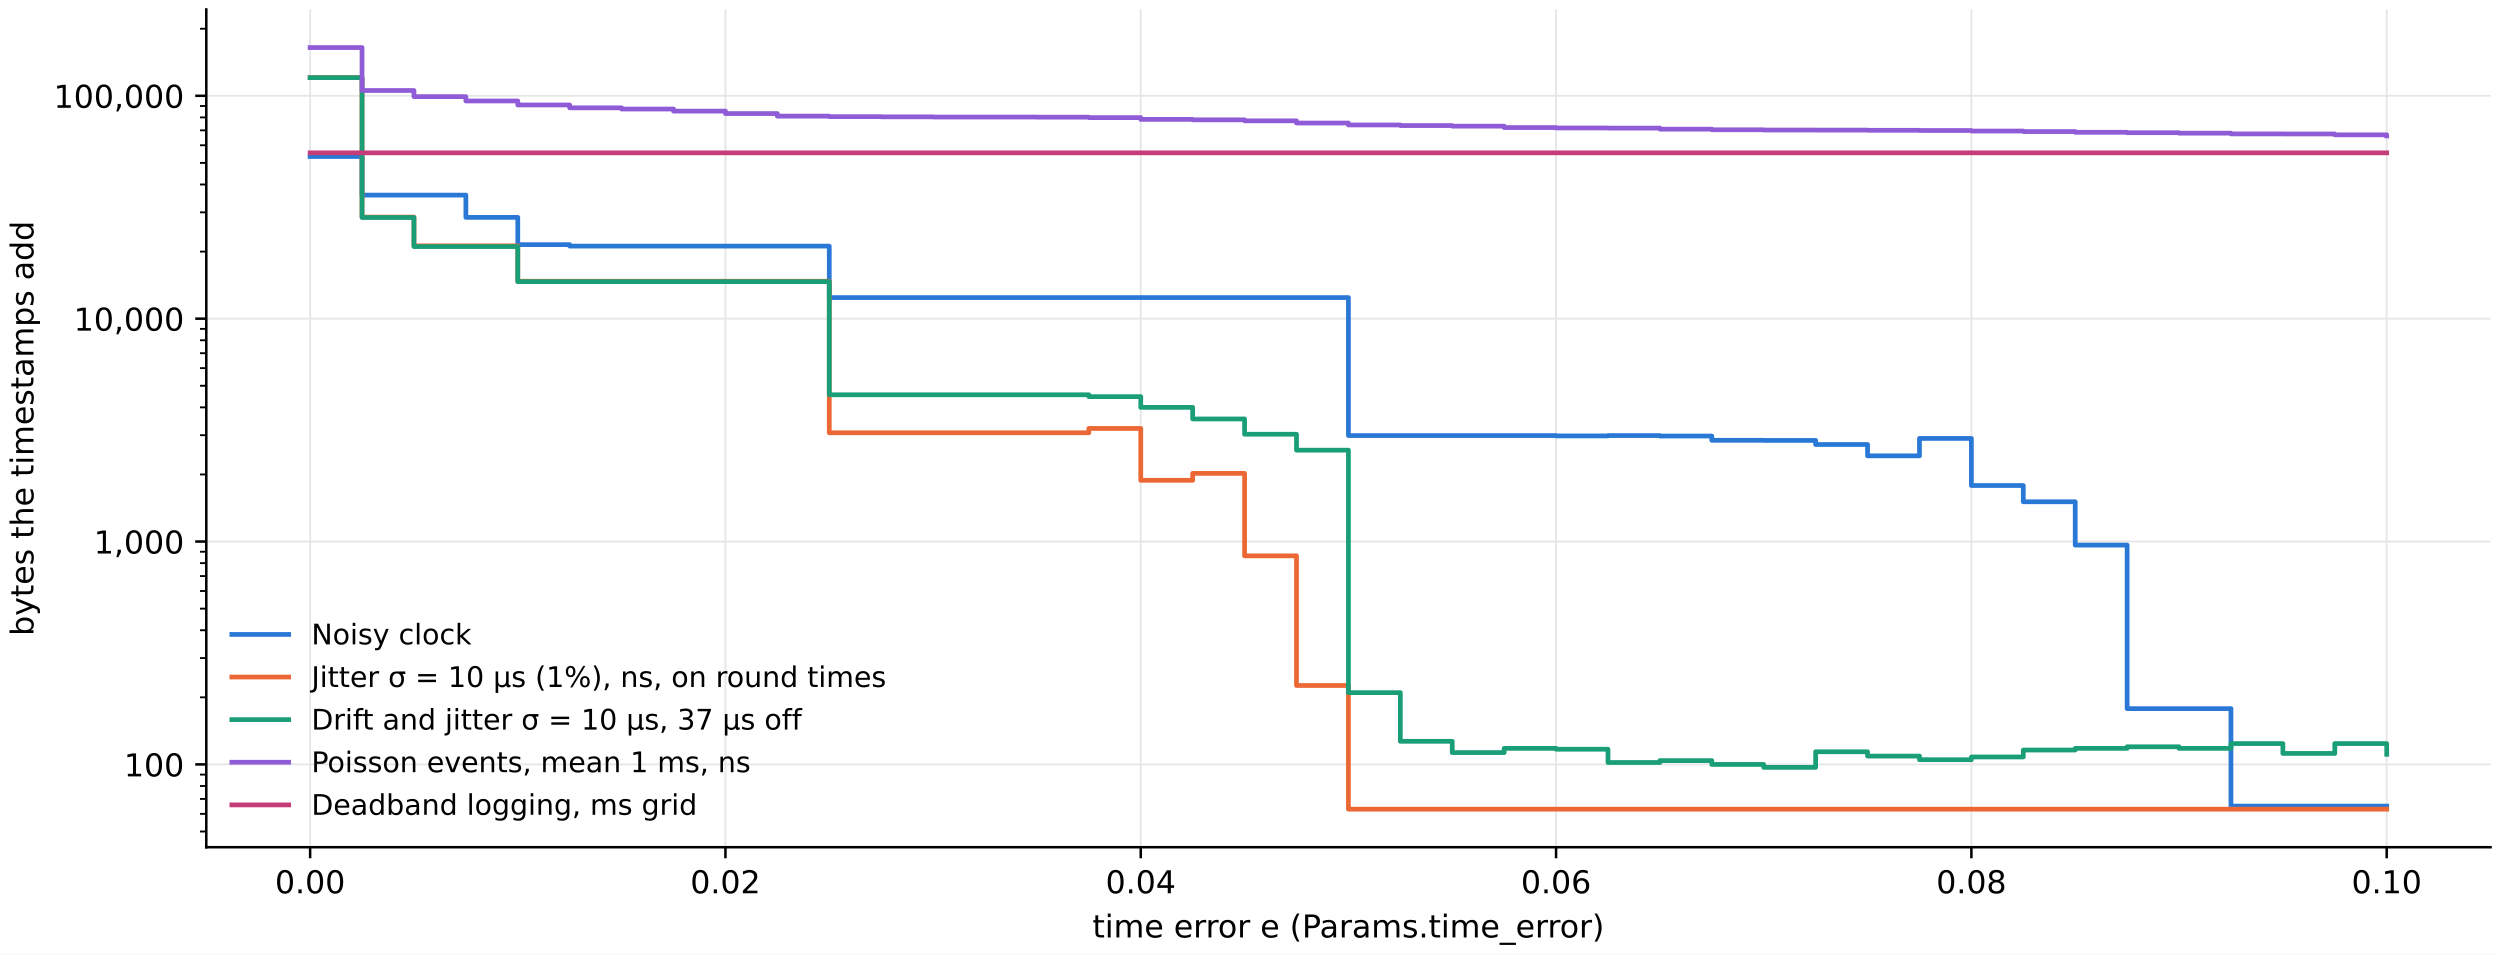
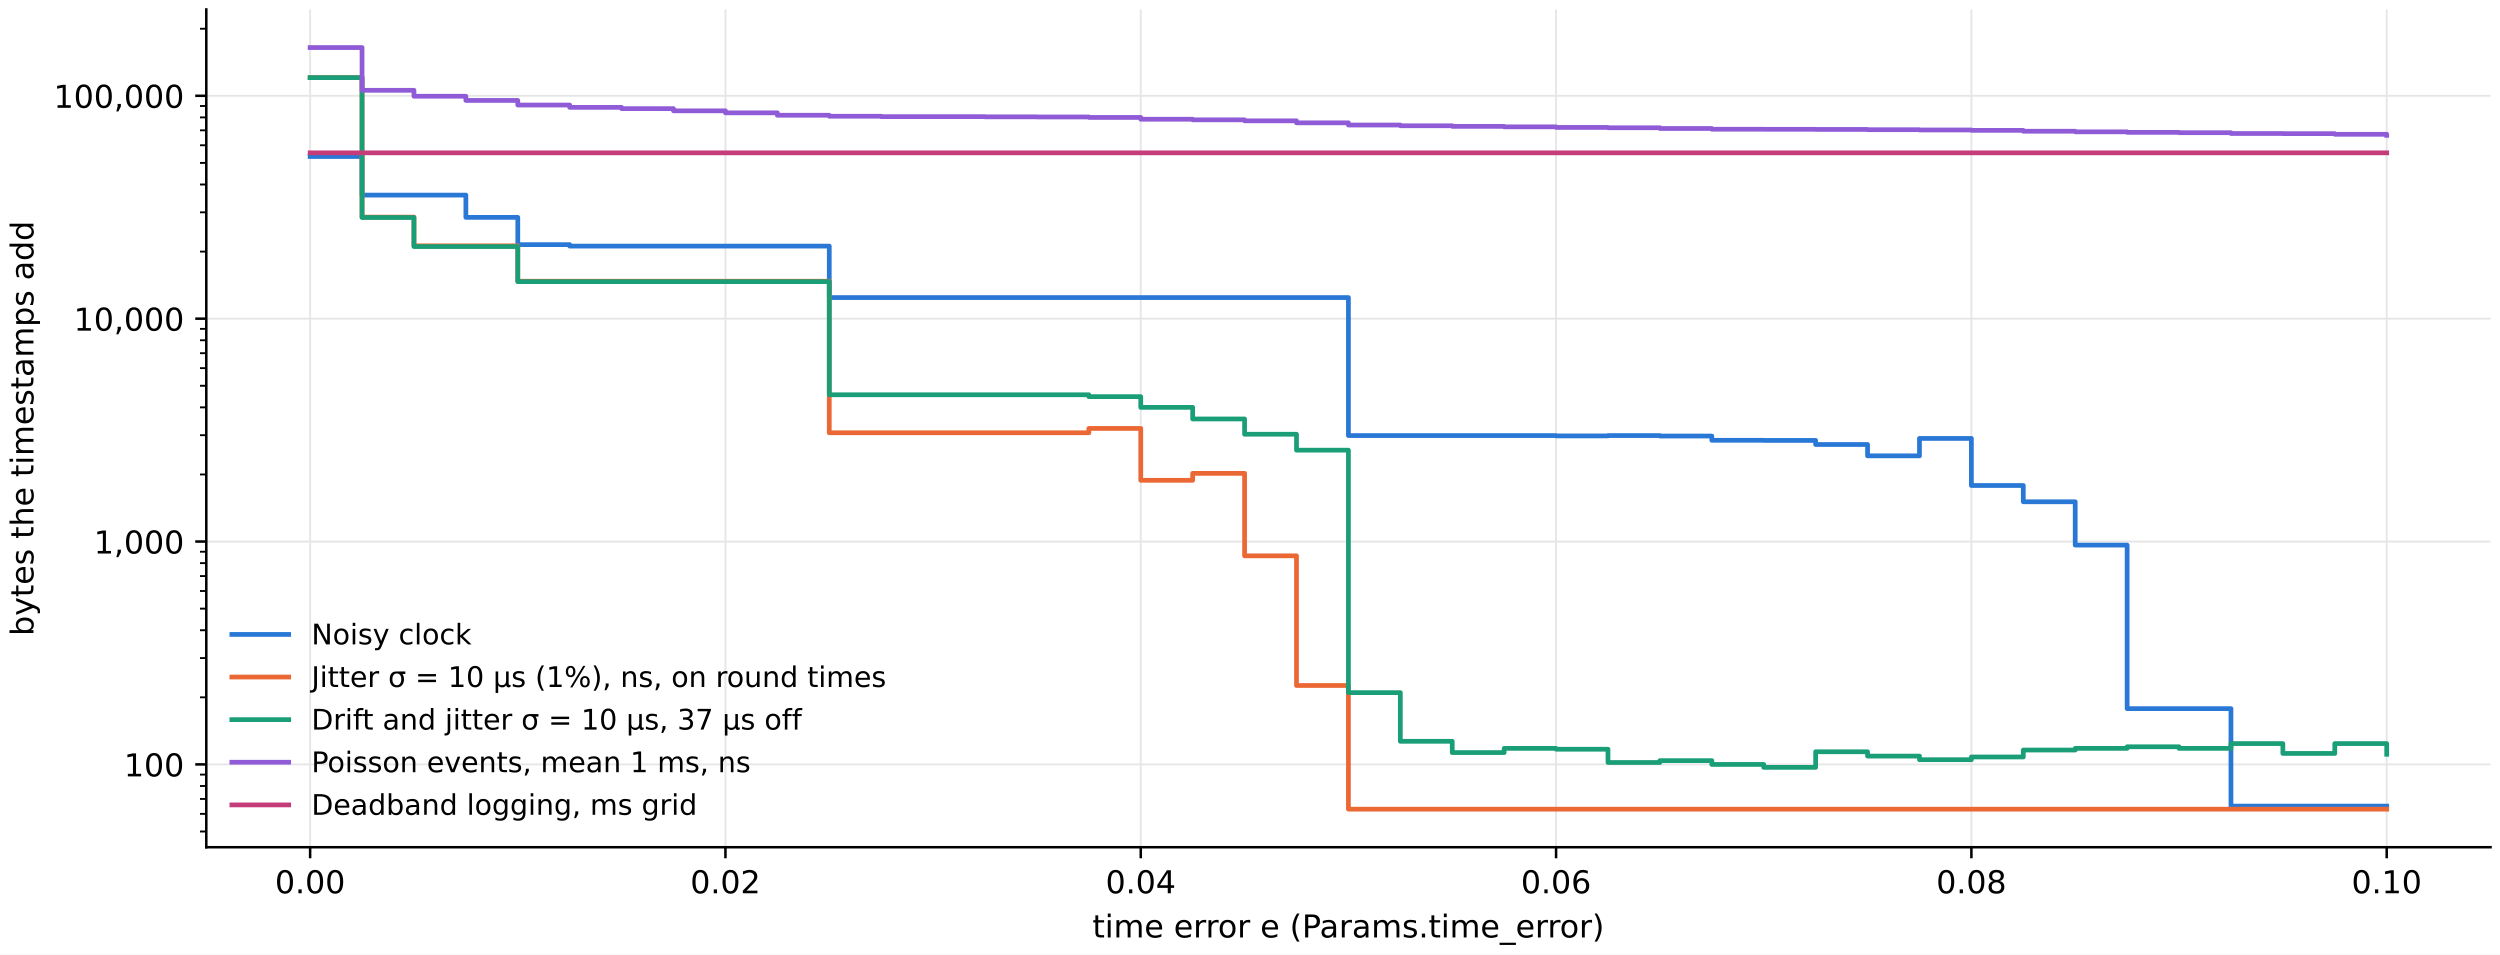
<svg xmlns="http://www.w3.org/2000/svg" xmlns:xlink="http://www.w3.org/1999/xlink" width="792pt" height="302.4pt" viewBox="0 0 792 302.4" version="1.1">
  <defs>
    <style type="text/css">*{stroke-linejoin: round; stroke-linecap: butt}</style>
  </defs>
  <g id="figure_1">
    <g id="patch_1">
      <path d="M 0 302.4  L 792 302.4  L 792 0  L 0 0  z " style="fill: #ffffff" />
    </g>
    <g id="axes_1">
      <g id="patch_2">
        <path d="M 65.354 268.399  L 789 268.399  L 789 3  L 65.354 3  z " style="fill: #ffffff" />
      </g>
      <g id="matplotlib.axis_1">
        <g id="xtick_1">
          <g id="line2d_1">
-             <path d="M 98.247 268.399  L 98.247 3  " clip-path="url(#p1c278c7076)" style="fill: none; stroke: #e6e6e6; stroke-width: 0.6; stroke-linecap: square" />
+             <path d="M 98.247 268.399  L 98.247 3  " clip-path="url(#p116427af44)" style="fill: none; stroke: #e6e6e6; stroke-width: 0.6; stroke-linecap: square" />
          </g>
          <g id="line2d_2">
            <defs>
-               <path id="m217d2f5e71" d="M 0 0  L 0 3.5  " style="stroke: #000000; stroke-width: 0.8" />
+               <path id="m9ea6286d4b" d="M 0 0  L 0 3.5  " style="stroke: #000000; stroke-width: 0.8" />
            </defs>
            <g>
-               <use xlink:href="#m217d2f5e71" x="98.247" y="268.399" style="stroke: #000000; stroke-width: 0.8" />
+               <use xlink:href="#m9ea6286d4b" x="98.247" y="268.399" style="stroke: #000000; stroke-width: 0.8" />
            </g>
          </g>
          <g id="text_1">
            <text style="font-size: 10px; font-family: 'DejaVu Sans', 'Bitstream Vera Sans', 'Computer Modern Sans Serif', 'Lucida Grande', 'Verdana', 'Geneva', 'Lucid', 'Arial', 'Helvetica', 'Avant Garde', sans-serif; text-anchor: middle" x="98.247" y="282.997" transform="rotate(-0 98.24713 282.9966)">0.00</text>
          </g>
        </g>
        <g id="xtick_2">
          <g id="line2d_3">
-             <path d="M 229.819 268.399  L 229.819 3  " clip-path="url(#p1c278c7076)" style="fill: none; stroke: #e6e6e6; stroke-width: 0.6; stroke-linecap: square" />
+             <path d="M 229.819 268.399  L 229.819 3  " clip-path="url(#p116427af44)" style="fill: none; stroke: #e6e6e6; stroke-width: 0.6; stroke-linecap: square" />
          </g>
          <g id="line2d_4">
            <g>
-               <use xlink:href="#m217d2f5e71" x="229.819" y="268.399" style="stroke: #000000; stroke-width: 0.8" />
+               <use xlink:href="#m9ea6286d4b" x="229.819" y="268.399" style="stroke: #000000; stroke-width: 0.8" />
            </g>
          </g>
          <g id="text_2">
            <text style="font-size: 10px; font-family: 'DejaVu Sans', 'Bitstream Vera Sans', 'Computer Modern Sans Serif', 'Lucida Grande', 'Verdana', 'Geneva', 'Lucid', 'Arial', 'Helvetica', 'Avant Garde', sans-serif; text-anchor: middle" x="229.819" y="282.997" transform="rotate(-0 229.8191 282.9966)">0.02</text>
          </g>
        </g>
        <g id="xtick_3">
          <g id="line2d_5">
-             <path d="M 361.391 268.399  L 361.391 3  " clip-path="url(#p1c278c7076)" style="fill: none; stroke: #e6e6e6; stroke-width: 0.6; stroke-linecap: square" />
+             <path d="M 361.391 268.399  L 361.391 3  " clip-path="url(#p116427af44)" style="fill: none; stroke: #e6e6e6; stroke-width: 0.6; stroke-linecap: square" />
          </g>
          <g id="line2d_6">
            <g>
-               <use xlink:href="#m217d2f5e71" x="361.391" y="268.399" style="stroke: #000000; stroke-width: 0.8" />
+               <use xlink:href="#m9ea6286d4b" x="361.391" y="268.399" style="stroke: #000000; stroke-width: 0.8" />
            </g>
          </g>
          <g id="text_3">
            <text style="font-size: 10px; font-family: 'DejaVu Sans', 'Bitstream Vera Sans', 'Computer Modern Sans Serif', 'Lucida Grande', 'Verdana', 'Geneva', 'Lucid', 'Arial', 'Helvetica', 'Avant Garde', sans-serif; text-anchor: middle" x="361.391" y="282.997" transform="rotate(-0 361.391 282.9966)">0.04</text>
          </g>
        </g>
        <g id="xtick_4">
          <g id="line2d_7">
-             <path d="M 492.963 268.399  L 492.963 3  " clip-path="url(#p1c278c7076)" style="fill: none; stroke: #e6e6e6; stroke-width: 0.6; stroke-linecap: square" />
+             <path d="M 492.963 268.399  L 492.963 3  " clip-path="url(#p116427af44)" style="fill: none; stroke: #e6e6e6; stroke-width: 0.6; stroke-linecap: square" />
          </g>
          <g id="line2d_8">
            <g>
-               <use xlink:href="#m217d2f5e71" x="492.963" y="268.399" style="stroke: #000000; stroke-width: 0.8" />
+               <use xlink:href="#m9ea6286d4b" x="492.963" y="268.399" style="stroke: #000000; stroke-width: 0.8" />
            </g>
          </g>
          <g id="text_4">
            <text style="font-size: 10px; font-family: 'DejaVu Sans', 'Bitstream Vera Sans', 'Computer Modern Sans Serif', 'Lucida Grande', 'Verdana', 'Geneva', 'Lucid', 'Arial', 'Helvetica', 'Avant Garde', sans-serif; text-anchor: middle" x="492.963" y="282.997" transform="rotate(-0 492.9629 282.9966)">0.06</text>
          </g>
        </g>
        <g id="xtick_5">
          <g id="line2d_9">
-             <path d="M 624.535 268.399  L 624.535 3  " clip-path="url(#p1c278c7076)" style="fill: none; stroke: #e6e6e6; stroke-width: 0.6; stroke-linecap: square" />
+             <path d="M 624.535 268.399  L 624.535 3  " clip-path="url(#p116427af44)" style="fill: none; stroke: #e6e6e6; stroke-width: 0.6; stroke-linecap: square" />
          </g>
          <g id="line2d_10">
            <g>
-               <use xlink:href="#m217d2f5e71" x="624.535" y="268.399" style="stroke: #000000; stroke-width: 0.8" />
+               <use xlink:href="#m9ea6286d4b" x="624.535" y="268.399" style="stroke: #000000; stroke-width: 0.8" />
            </g>
          </g>
          <g id="text_5">
            <text style="font-size: 10px; font-family: 'DejaVu Sans', 'Bitstream Vera Sans', 'Computer Modern Sans Serif', 'Lucida Grande', 'Verdana', 'Geneva', 'Lucid', 'Arial', 'Helvetica', 'Avant Garde', sans-serif; text-anchor: middle" x="624.535" y="282.997" transform="rotate(-0 624.5348 282.9966)">0.08</text>
          </g>
        </g>
        <g id="xtick_6">
          <g id="line2d_11">
-             <path d="M 756.107 268.399  L 756.107 3  " clip-path="url(#p1c278c7076)" style="fill: none; stroke: #e6e6e6; stroke-width: 0.6; stroke-linecap: square" />
+             <path d="M 756.107 268.399  L 756.107 3  " clip-path="url(#p116427af44)" style="fill: none; stroke: #e6e6e6; stroke-width: 0.6; stroke-linecap: square" />
          </g>
          <g id="line2d_12">
            <g>
-               <use xlink:href="#m217d2f5e71" x="756.107" y="268.399" style="stroke: #000000; stroke-width: 0.8" />
+               <use xlink:href="#m9ea6286d4b" x="756.107" y="268.399" style="stroke: #000000; stroke-width: 0.8" />
            </g>
          </g>
          <g id="text_6">
            <text style="font-size: 10px; font-family: 'DejaVu Sans', 'Bitstream Vera Sans', 'Computer Modern Sans Serif', 'Lucida Grande', 'Verdana', 'Geneva', 'Lucid', 'Arial', 'Helvetica', 'Avant Garde', sans-serif; text-anchor: middle" x="756.107" y="282.997" transform="rotate(-0 756.1068 282.9966)">0.10</text>
          </g>
        </g>
        <g id="text_7">
          <text style="font-size: 10px; font-family: 'DejaVu Sans', 'Bitstream Vera Sans', 'Computer Modern Sans Serif', 'Lucida Grande', 'Verdana', 'Geneva', 'Lucid', 'Arial', 'Helvetica', 'Avant Garde', sans-serif; text-anchor: middle" x="427.177" y="296.997" transform="rotate(-0 427.177 296.9974)">time error e (Params.time_error)</text>
        </g>
      </g>
      <g id="matplotlib.axis_2">
        <g id="ytick_1">
          <g id="line2d_13">
-             <path d="M 65.354 242.168  L 789 242.168  " clip-path="url(#p1c278c7076)" style="fill: none; stroke: #e6e6e6; stroke-width: 0.6; stroke-linecap: square" />
+             <path d="M 65.354 242.168  L 789 242.168  " clip-path="url(#p116427af44)" style="fill: none; stroke: #e6e6e6; stroke-width: 0.6; stroke-linecap: square" />
          </g>
          <g id="line2d_14">
            <defs>
-               <path id="mdd0780e79c" d="M 0 0  L -3.5 0  " style="stroke: #000000; stroke-width: 0.8" />
+               <path id="m3068873812" d="M 0 0  L -3.5 0  " style="stroke: #000000; stroke-width: 0.8" />
            </defs>
            <g>
-               <use xlink:href="#mdd0780e79c" x="65.354" y="242.168" style="stroke: #000000; stroke-width: 0.8" />
+               <use xlink:href="#m3068873812" x="65.354" y="242.168" style="stroke: #000000; stroke-width: 0.8" />
            </g>
          </g>
          <g id="text_8">
            <text style="font-size: 10px; font-family: 'DejaVu Sans', 'Bitstream Vera Sans', 'Computer Modern Sans Serif', 'Lucida Grande', 'Verdana', 'Geneva', 'Lucid', 'Arial', 'Helvetica', 'Avant Garde', sans-serif; text-anchor: end" x="58.354" y="245.967" transform="rotate(-0 58.35415 245.9669)">100</text>
          </g>
        </g>
        <g id="ytick_2">
          <g id="line2d_15">
-             <path d="M 65.354 171.564  L 789 171.564  " clip-path="url(#p1c278c7076)" style="fill: none; stroke: #e6e6e6; stroke-width: 0.6; stroke-linecap: square" />
+             <path d="M 65.354 171.564  L 789 171.564  " clip-path="url(#p116427af44)" style="fill: none; stroke: #e6e6e6; stroke-width: 0.6; stroke-linecap: square" />
          </g>
          <g id="line2d_16">
            <g>
-               <use xlink:href="#mdd0780e79c" x="65.354" y="171.564" style="stroke: #000000; stroke-width: 0.8" />
+               <use xlink:href="#m3068873812" x="65.354" y="171.564" style="stroke: #000000; stroke-width: 0.8" />
            </g>
          </g>
          <g id="text_9">
            <text style="font-size: 10px; font-family: 'DejaVu Sans', 'Bitstream Vera Sans', 'Computer Modern Sans Serif', 'Lucida Grande', 'Verdana', 'Geneva', 'Lucid', 'Arial', 'Helvetica', 'Avant Garde', sans-serif; text-anchor: end" x="58.354" y="175.363" transform="rotate(-0 58.35415 175.3629)">1,000</text>
          </g>
        </g>
        <g id="ytick_3">
          <g id="line2d_17">
-             <path d="M 65.354 100.96  L 789 100.96  " clip-path="url(#p1c278c7076)" style="fill: none; stroke: #e6e6e6; stroke-width: 0.6; stroke-linecap: square" />
+             <path d="M 65.354 100.96  L 789 100.96  " clip-path="url(#p116427af44)" style="fill: none; stroke: #e6e6e6; stroke-width: 0.6; stroke-linecap: square" />
          </g>
          <g id="line2d_18">
            <g>
-               <use xlink:href="#mdd0780e79c" x="65.354" y="100.96" style="stroke: #000000; stroke-width: 0.8" />
+               <use xlink:href="#m3068873812" x="65.354" y="100.96" style="stroke: #000000; stroke-width: 0.8" />
            </g>
          </g>
          <g id="text_10">
            <text style="font-size: 10px; font-family: 'DejaVu Sans', 'Bitstream Vera Sans', 'Computer Modern Sans Serif', 'Lucida Grande', 'Verdana', 'Geneva', 'Lucid', 'Arial', 'Helvetica', 'Avant Garde', sans-serif; text-anchor: end" x="58.354" y="104.759" transform="rotate(-0 58.35415 104.7588)">10,000</text>
          </g>
        </g>
        <g id="ytick_4">
          <g id="line2d_19">
-             <path d="M 65.354 30.356  L 789 30.356  " clip-path="url(#p1c278c7076)" style="fill: none; stroke: #e6e6e6; stroke-width: 0.6; stroke-linecap: square" />
+             <path d="M 65.354 30.356  L 789 30.356  " clip-path="url(#p116427af44)" style="fill: none; stroke: #e6e6e6; stroke-width: 0.6; stroke-linecap: square" />
          </g>
          <g id="line2d_20">
            <g>
-               <use xlink:href="#mdd0780e79c" x="65.354" y="30.356" style="stroke: #000000; stroke-width: 0.8" />
+               <use xlink:href="#m3068873812" x="65.354" y="30.356" style="stroke: #000000; stroke-width: 0.8" />
            </g>
          </g>
          <g id="text_11">
            <text style="font-size: 10px; font-family: 'DejaVu Sans', 'Bitstream Vera Sans', 'Computer Modern Sans Serif', 'Lucida Grande', 'Verdana', 'Geneva', 'Lucid', 'Arial', 'Helvetica', 'Avant Garde', sans-serif; text-anchor: end" x="58.354" y="34.155" transform="rotate(-0 58.35415 34.15482)">100,000</text>
          </g>
        </g>
        <g id="ytick_5">
          <g id="line2d_21">
            <defs>
-               <path id="me62ebb2384" d="M 0 0  L -2 0  " style="stroke: #000000; stroke-width: 0.6" />
+               <path id="m73f6a14275" d="M 0 0  L -2 0  " style="stroke: #000000; stroke-width: 0.6" />
            </defs>
            <g>
-               <use xlink:href="#me62ebb2384" x="65.354" y="263.422" style="stroke: #000000; stroke-width: 0.6" />
+               <use xlink:href="#m73f6a14275" x="65.354" y="263.422" style="stroke: #000000; stroke-width: 0.6" />
            </g>
          </g>
        </g>
        <g id="ytick_6">
          <g id="line2d_22">
            <g>
-               <use xlink:href="#me62ebb2384" x="65.354" y="257.831" style="stroke: #000000; stroke-width: 0.6" />
+               <use xlink:href="#m73f6a14275" x="65.354" y="257.831" style="stroke: #000000; stroke-width: 0.6" />
            </g>
          </g>
        </g>
        <g id="ytick_7">
          <g id="line2d_23">
            <g>
-               <use xlink:href="#me62ebb2384" x="65.354" y="253.105" style="stroke: #000000; stroke-width: 0.6" />
+               <use xlink:href="#m73f6a14275" x="65.354" y="253.105" style="stroke: #000000; stroke-width: 0.6" />
            </g>
          </g>
        </g>
        <g id="ytick_8">
          <g id="line2d_24">
            <g>
-               <use xlink:href="#me62ebb2384" x="65.354" y="249.01" style="stroke: #000000; stroke-width: 0.6" />
+               <use xlink:href="#m73f6a14275" x="65.354" y="249.01" style="stroke: #000000; stroke-width: 0.6" />
            </g>
          </g>
        </g>
        <g id="ytick_9">
          <g id="line2d_25">
            <g>
-               <use xlink:href="#me62ebb2384" x="65.354" y="245.399" style="stroke: #000000; stroke-width: 0.6" />
+               <use xlink:href="#m73f6a14275" x="65.354" y="245.399" style="stroke: #000000; stroke-width: 0.6" />
            </g>
          </g>
        </g>
        <g id="ytick_10">
          <g id="line2d_26">
            <g>
-               <use xlink:href="#me62ebb2384" x="65.354" y="220.914" style="stroke: #000000; stroke-width: 0.6" />
+               <use xlink:href="#m73f6a14275" x="65.354" y="220.914" style="stroke: #000000; stroke-width: 0.6" />
            </g>
          </g>
        </g>
        <g id="ytick_11">
          <g id="line2d_27">
            <g>
-               <use xlink:href="#me62ebb2384" x="65.354" y="208.481" style="stroke: #000000; stroke-width: 0.6" />
+               <use xlink:href="#m73f6a14275" x="65.354" y="208.481" style="stroke: #000000; stroke-width: 0.6" />
            </g>
          </g>
        </g>
        <g id="ytick_12">
          <g id="line2d_28">
            <g>
-               <use xlink:href="#me62ebb2384" x="65.354" y="199.66" style="stroke: #000000; stroke-width: 0.6" />
+               <use xlink:href="#m73f6a14275" x="65.354" y="199.66" style="stroke: #000000; stroke-width: 0.6" />
            </g>
          </g>
        </g>
        <g id="ytick_13">
          <g id="line2d_29">
            <g>
-               <use xlink:href="#me62ebb2384" x="65.354" y="192.818" style="stroke: #000000; stroke-width: 0.6" />
+               <use xlink:href="#m73f6a14275" x="65.354" y="192.818" style="stroke: #000000; stroke-width: 0.6" />
            </g>
          </g>
        </g>
        <g id="ytick_14">
          <g id="line2d_30">
            <g>
-               <use xlink:href="#me62ebb2384" x="65.354" y="187.227" style="stroke: #000000; stroke-width: 0.6" />
+               <use xlink:href="#m73f6a14275" x="65.354" y="187.227" style="stroke: #000000; stroke-width: 0.6" />
            </g>
          </g>
        </g>
        <g id="ytick_15">
          <g id="line2d_31">
            <g>
-               <use xlink:href="#me62ebb2384" x="65.354" y="182.501" style="stroke: #000000; stroke-width: 0.6" />
+               <use xlink:href="#m73f6a14275" x="65.354" y="182.501" style="stroke: #000000; stroke-width: 0.6" />
            </g>
          </g>
        </g>
        <g id="ytick_16">
          <g id="line2d_32">
            <g>
-               <use xlink:href="#me62ebb2384" x="65.354" y="178.406" style="stroke: #000000; stroke-width: 0.6" />
+               <use xlink:href="#m73f6a14275" x="65.354" y="178.406" style="stroke: #000000; stroke-width: 0.6" />
            </g>
          </g>
        </g>
        <g id="ytick_17">
          <g id="line2d_33">
            <g>
-               <use xlink:href="#me62ebb2384" x="65.354" y="174.795" style="stroke: #000000; stroke-width: 0.6" />
+               <use xlink:href="#m73f6a14275" x="65.354" y="174.795" style="stroke: #000000; stroke-width: 0.6" />
            </g>
          </g>
        </g>
        <g id="ytick_18">
          <g id="line2d_34">
            <g>
-               <use xlink:href="#me62ebb2384" x="65.354" y="150.31" style="stroke: #000000; stroke-width: 0.6" />
+               <use xlink:href="#m73f6a14275" x="65.354" y="150.31" style="stroke: #000000; stroke-width: 0.6" />
            </g>
          </g>
        </g>
        <g id="ytick_19">
          <g id="line2d_35">
            <g>
-               <use xlink:href="#me62ebb2384" x="65.354" y="137.877" style="stroke: #000000; stroke-width: 0.6" />
+               <use xlink:href="#m73f6a14275" x="65.354" y="137.877" style="stroke: #000000; stroke-width: 0.6" />
            </g>
          </g>
        </g>
        <g id="ytick_20">
          <g id="line2d_36">
            <g>
-               <use xlink:href="#me62ebb2384" x="65.354" y="129.056" style="stroke: #000000; stroke-width: 0.6" />
+               <use xlink:href="#m73f6a14275" x="65.354" y="129.056" style="stroke: #000000; stroke-width: 0.6" />
            </g>
          </g>
        </g>
        <g id="ytick_21">
          <g id="line2d_37">
            <g>
-               <use xlink:href="#me62ebb2384" x="65.354" y="122.214" style="stroke: #000000; stroke-width: 0.6" />
+               <use xlink:href="#m73f6a14275" x="65.354" y="122.214" style="stroke: #000000; stroke-width: 0.6" />
            </g>
          </g>
        </g>
        <g id="ytick_22">
          <g id="line2d_38">
            <g>
-               <use xlink:href="#me62ebb2384" x="65.354" y="116.623" style="stroke: #000000; stroke-width: 0.6" />
+               <use xlink:href="#m73f6a14275" x="65.354" y="116.623" style="stroke: #000000; stroke-width: 0.6" />
            </g>
          </g>
        </g>
        <g id="ytick_23">
          <g id="line2d_39">
            <g>
-               <use xlink:href="#me62ebb2384" x="65.354" y="111.897" style="stroke: #000000; stroke-width: 0.6" />
+               <use xlink:href="#m73f6a14275" x="65.354" y="111.897" style="stroke: #000000; stroke-width: 0.6" />
            </g>
          </g>
        </g>
        <g id="ytick_24">
          <g id="line2d_40">
            <g>
-               <use xlink:href="#me62ebb2384" x="65.354" y="107.802" style="stroke: #000000; stroke-width: 0.6" />
+               <use xlink:href="#m73f6a14275" x="65.354" y="107.802" style="stroke: #000000; stroke-width: 0.6" />
            </g>
          </g>
        </g>
        <g id="ytick_25">
          <g id="line2d_41">
            <g>
-               <use xlink:href="#me62ebb2384" x="65.354" y="104.191" style="stroke: #000000; stroke-width: 0.6" />
+               <use xlink:href="#m73f6a14275" x="65.354" y="104.191" style="stroke: #000000; stroke-width: 0.6" />
            </g>
          </g>
        </g>
        <g id="ytick_26">
          <g id="line2d_42">
            <g>
-               <use xlink:href="#me62ebb2384" x="65.354" y="79.706" style="stroke: #000000; stroke-width: 0.6" />
+               <use xlink:href="#m73f6a14275" x="65.354" y="79.706" style="stroke: #000000; stroke-width: 0.6" />
            </g>
          </g>
        </g>
        <g id="ytick_27">
          <g id="line2d_43">
            <g>
-               <use xlink:href="#me62ebb2384" x="65.354" y="67.273" style="stroke: #000000; stroke-width: 0.6" />
+               <use xlink:href="#m73f6a14275" x="65.354" y="67.273" style="stroke: #000000; stroke-width: 0.6" />
            </g>
          </g>
        </g>
        <g id="ytick_28">
          <g id="line2d_44">
            <g>
-               <use xlink:href="#me62ebb2384" x="65.354" y="58.452" style="stroke: #000000; stroke-width: 0.6" />
+               <use xlink:href="#m73f6a14275" x="65.354" y="58.452" style="stroke: #000000; stroke-width: 0.6" />
            </g>
          </g>
        </g>
        <g id="ytick_29">
          <g id="line2d_45">
            <g>
-               <use xlink:href="#me62ebb2384" x="65.354" y="51.61" style="stroke: #000000; stroke-width: 0.6" />
+               <use xlink:href="#m73f6a14275" x="65.354" y="51.61" style="stroke: #000000; stroke-width: 0.6" />
            </g>
          </g>
        </g>
        <g id="ytick_30">
          <g id="line2d_46">
            <g>
-               <use xlink:href="#me62ebb2384" x="65.354" y="46.019" style="stroke: #000000; stroke-width: 0.6" />
+               <use xlink:href="#m73f6a14275" x="65.354" y="46.019" style="stroke: #000000; stroke-width: 0.6" />
            </g>
          </g>
        </g>
        <g id="ytick_31">
          <g id="line2d_47">
            <g>
-               <use xlink:href="#me62ebb2384" x="65.354" y="41.293" style="stroke: #000000; stroke-width: 0.6" />
+               <use xlink:href="#m73f6a14275" x="65.354" y="41.293" style="stroke: #000000; stroke-width: 0.6" />
            </g>
          </g>
        </g>
        <g id="ytick_32">
          <g id="line2d_48">
            <g>
-               <use xlink:href="#me62ebb2384" x="65.354" y="37.198" style="stroke: #000000; stroke-width: 0.6" />
+               <use xlink:href="#m73f6a14275" x="65.354" y="37.198" style="stroke: #000000; stroke-width: 0.6" />
            </g>
          </g>
        </g>
        <g id="ytick_33">
          <g id="line2d_49">
            <g>
-               <use xlink:href="#me62ebb2384" x="65.354" y="33.587" style="stroke: #000000; stroke-width: 0.6" />
+               <use xlink:href="#m73f6a14275" x="65.354" y="33.587" style="stroke: #000000; stroke-width: 0.6" />
            </g>
          </g>
        </g>
        <g id="ytick_34">
          <g id="line2d_50">
            <g>
-               <use xlink:href="#me62ebb2384" x="65.354" y="9.102" style="stroke: #000000; stroke-width: 0.6" />
+               <use xlink:href="#m73f6a14275" x="65.354" y="9.102" style="stroke: #000000; stroke-width: 0.6" />
            </g>
          </g>
        </g>
        <g id="text_12">
          <text style="font-size: 10px; font-family: 'DejaVu Sans', 'Bitstream Vera Sans', 'Computer Modern Sans Serif', 'Lucida Grande', 'Verdana', 'Geneva', 'Lucid', 'Arial', 'Helvetica', 'Avant Garde', sans-serif; text-anchor: middle" x="10.599" y="135.7" transform="rotate(-90 10.59868 135.6996)">bytes the timestamps add</text>
        </g>
      </g>
      <g id="line2d_51">
-         <path d="M 98.247 49.585  L 114.694 49.585  L 114.694 61.798  L 131.14 61.798  L 131.14 61.798  L 147.587 61.798  L 147.587 68.863  L 164.033 68.863  L 164.033 77.5  L 180.48 77.5  L 180.48 77.966  L 196.926 77.966  L 196.926 77.966  L 213.373 77.966  L 213.373 77.966  L 229.819 77.966  L 229.819 77.966  L 246.266 77.966  L 246.266 77.966  L 262.712 77.966  L 262.712 94.268  L 279.159 94.268  L 279.159 94.268  L 295.605 94.268  L 295.605 94.268  L 312.052 94.268  L 312.052 94.268  L 328.498 94.268  L 328.498 94.268  L 344.944 94.268  L 344.944 94.268  L 361.391 94.268  L 361.391 94.268  L 377.837 94.268  L 377.837 94.268  L 394.284 94.268  L 394.284 94.268  L 410.73 94.268  L 410.73 94.268  L 427.177 94.268  L 427.177 137.98  L 443.623 137.98  L 443.623 137.98  L 460.07 137.98  L 460.07 137.98  L 476.516 137.98  L 476.516 137.98  L 492.963 137.98  L 492.963 138.103  L 509.409 138.103  L 509.409 137.98  L 525.856 137.98  L 525.856 138.144  L 542.302 138.144  L 542.302 139.482  L 558.749 139.482  L 558.749 139.526  L 575.195 139.526  L 575.195 140.825  L 591.642 140.825  L 591.642 144.414  L 608.088 144.414  L 608.088 138.896  L 624.535 138.896  L 624.535 153.815  L 640.981 153.815  L 640.981 158.968  L 657.428 158.968  L 657.428 172.688  L 673.874 172.688  L 673.874 224.487  L 690.321 224.487  L 690.321 224.487  L 706.767 224.487  L 706.767 255.377  L 723.214 255.377  L 723.214 255.377  L 739.66 255.377  L 739.66 255.377  L 756.107 255.377  L 756.107 255.377  " clip-path="url(#p1c278c7076)" style="fill: none; stroke: #2a78d6; stroke-width: 1.5; stroke-linecap: square" />
+         <path d="M 98.247 49.585  L 114.694 49.585  L 114.694 61.798  L 131.14 61.798  L 131.14 61.798  L 147.587 61.798  L 147.587 68.863  L 164.033 68.863  L 164.033 77.5  L 180.48 77.5  L 180.48 77.966  L 196.926 77.966  L 196.926 77.966  L 213.373 77.966  L 213.373 77.966  L 229.819 77.966  L 229.819 77.966  L 246.266 77.966  L 246.266 77.966  L 262.712 77.966  L 262.712 94.268  L 279.159 94.268  L 279.159 94.268  L 295.605 94.268  L 295.605 94.268  L 312.052 94.268  L 312.052 94.268  L 328.498 94.268  L 328.498 94.268  L 344.944 94.268  L 344.944 94.268  L 361.391 94.268  L 361.391 94.268  L 377.837 94.268  L 377.837 94.268  L 394.284 94.268  L 394.284 94.268  L 410.73 94.268  L 410.73 94.268  L 427.177 94.268  L 427.177 137.98  L 443.623 137.98  L 443.623 137.98  L 460.07 137.98  L 460.07 137.98  L 476.516 137.98  L 476.516 137.98  L 492.963 137.98  L 492.963 138.103  L 509.409 138.103  L 509.409 137.98  L 525.856 137.98  L 525.856 138.144  L 542.302 138.144  L 542.302 139.482  L 558.749 139.482  L 558.749 139.526  L 575.195 139.526  L 575.195 140.825  L 591.642 140.825  L 591.642 144.414  L 608.088 144.414  L 608.088 138.896  L 624.535 138.896  L 624.535 153.815  L 640.981 153.815  L 640.981 158.968  L 657.428 158.968  L 657.428 172.688  L 673.874 172.688  L 673.874 224.487  L 690.321 224.487  L 690.321 224.487  L 706.767 224.487  L 706.767 255.377  L 723.214 255.377  L 723.214 255.377  L 739.66 255.377  L 739.66 255.377  L 756.107 255.377  L 756.107 255.377  " clip-path="url(#p116427af44)" style="fill: none; stroke: #2a78d6; stroke-width: 1.5; stroke-linecap: square" />
      </g>
      <g id="line2d_52">
-         <path d="M 98.247 24.584  L 114.694 24.584  L 114.694 68.782  L 131.14 68.782  L 131.14 77.888  L 147.587 77.888  L 147.587 77.888  L 164.033 77.888  L 164.033 89.093  L 180.48 89.093  L 180.48 89.093  L 196.926 89.093  L 196.926 89.093  L 213.373 89.093  L 213.373 89.093  L 229.819 89.093  L 229.819 89.093  L 246.266 89.093  L 246.266 89.093  L 262.712 89.093  L 262.712 137.11  L 279.159 137.11  L 279.159 137.11  L 295.605 137.11  L 295.605 137.11  L 312.052 137.11  L 312.052 137.11  L 328.498 137.11  L 328.498 137.11  L 344.944 137.11  L 344.944 135.726  L 361.391 135.726  L 361.391 152.158  L 377.837 152.158  L 377.837 149.959  L 394.284 149.959  L 394.284 176.082  L 410.73 176.082  L 410.73 217.167  L 427.177 217.167  L 427.177 256.335  L 443.623 256.335  L 443.623 256.335  L 460.07 256.335  L 460.07 256.335  L 476.516 256.335  L 476.516 256.335  L 492.963 256.335  L 492.963 256.335  L 509.409 256.335  L 509.409 256.335  L 525.856 256.335  L 525.856 256.335  L 542.302 256.335  L 542.302 256.335  L 558.749 256.335  L 558.749 256.335  L 575.195 256.335  L 575.195 256.335  L 591.642 256.335  L 591.642 256.335  L 608.088 256.335  L 608.088 256.335  L 624.535 256.335  L 624.535 256.335  L 640.981 256.335  L 640.981 256.335  L 657.428 256.335  L 657.428 256.335  L 673.874 256.335  L 673.874 256.335  L 690.321 256.335  L 690.321 256.335  L 706.767 256.335  L 706.767 256.335  L 723.214 256.335  L 723.214 256.335  L 739.66 256.335  L 739.66 256.335  L 756.107 256.335  L 756.107 256.335  " clip-path="url(#p1c278c7076)" style="fill: none; stroke: #eb6834; stroke-width: 1.5; stroke-linecap: square" />
+         <path d="M 98.247 24.584  L 114.694 24.584  L 114.694 68.782  L 131.14 68.782  L 131.14 77.888  L 147.587 77.888  L 147.587 77.888  L 164.033 77.888  L 164.033 89.093  L 180.48 89.093  L 180.48 89.093  L 196.926 89.093  L 196.926 89.093  L 213.373 89.093  L 213.373 89.093  L 229.819 89.093  L 229.819 89.093  L 246.266 89.093  L 246.266 89.093  L 262.712 89.093  L 262.712 137.11  L 279.159 137.11  L 279.159 137.11  L 295.605 137.11  L 295.605 137.11  L 312.052 137.11  L 312.052 137.11  L 328.498 137.11  L 328.498 137.11  L 344.944 137.11  L 344.944 135.726  L 361.391 135.726  L 361.391 152.158  L 377.837 152.158  L 377.837 149.959  L 394.284 149.959  L 394.284 176.082  L 410.73 176.082  L 410.73 217.167  L 427.177 217.167  L 427.177 256.335  L 443.623 256.335  L 443.623 256.335  L 460.07 256.335  L 460.07 256.335  L 476.516 256.335  L 476.516 256.335  L 492.963 256.335  L 492.963 256.335  L 509.409 256.335  L 509.409 256.335  L 525.856 256.335  L 525.856 256.335  L 542.302 256.335  L 542.302 256.335  L 558.749 256.335  L 558.749 256.335  L 575.195 256.335  L 575.195 256.335  L 591.642 256.335  L 591.642 256.335  L 608.088 256.335  L 608.088 256.335  L 624.535 256.335  L 624.535 256.335  L 640.981 256.335  L 640.981 256.335  L 657.428 256.335  L 657.428 256.335  L 673.874 256.335  L 673.874 256.335  L 690.321 256.335  L 690.321 256.335  L 706.767 256.335  L 706.767 256.335  L 723.214 256.335  L 723.214 256.335  L 739.66 256.335  L 739.66 256.335  L 756.107 256.335  L 756.107 256.335  " clip-path="url(#p116427af44)" style="fill: none; stroke: #eb6834; stroke-width: 1.5; stroke-linecap: square" />
      </g>
      <g id="line2d_53">
-         <path d="M 98.247 24.6  L 114.694 24.6  L 114.694 68.903  L 131.14 68.903  L 131.14 78.105  L 147.587 78.105  L 147.587 78.105  L 164.033 78.105  L 164.033 89.228  L 180.48 89.228  L 180.48 89.228  L 196.926 89.228  L 196.926 89.228  L 213.373 89.228  L 213.373 89.228  L 229.819 89.228  L 229.819 89.228  L 246.266 89.228  L 246.266 89.228  L 262.712 89.228  L 262.712 125.059  L 279.159 125.059  L 279.159 125.059  L 295.605 125.059  L 295.605 125.059  L 312.052 125.059  L 312.052 125.059  L 328.498 125.059  L 328.498 125.059  L 344.944 125.059  L 344.944 125.663  L 361.391 125.663  L 361.391 129.056  L 377.837 129.056  L 377.837 132.724  L 394.284 132.724  L 394.284 137.572  L 410.73 137.572  L 410.73 142.609  L 427.177 142.609  L 427.177 219.418  L 443.623 219.418  L 443.623 234.839  L 460.07 234.839  L 460.07 238.42  L 476.516 238.42  L 476.516 237.093  L 492.963 237.093  L 492.963 237.354  L 509.409 237.354  L 509.409 241.561  L 525.856 241.561  L 525.856 240.965  L 542.302 240.965  L 542.302 242.168  L 558.749 242.168  L 558.749 243.102  L 575.195 243.102  L 575.195 238.15  L 591.642 238.15  L 591.642 239.526  L 608.088 239.526  L 608.088 240.672  L 624.535 240.672  L 624.535 239.808  L 640.981 239.808  L 640.981 237.617  L 657.428 237.617  L 657.428 237.093  L 673.874 237.093  L 673.874 236.578  L 690.321 236.578  L 690.321 237.093  L 706.767 237.093  L 706.767 235.572  L 723.214 235.572  L 723.214 238.693  L 739.66 238.693  L 739.66 235.572  L 756.107 235.572  L 756.107 238.968  " clip-path="url(#p1c278c7076)" style="fill: none; stroke: #1a9e77; stroke-width: 1.5; stroke-linecap: square" />
+         <path d="M 98.247 24.6  L 114.694 24.6  L 114.694 68.903  L 131.14 68.903  L 131.14 78.105  L 147.587 78.105  L 147.587 78.105  L 164.033 78.105  L 164.033 89.228  L 180.48 89.228  L 180.48 89.228  L 196.926 89.228  L 196.926 89.228  L 213.373 89.228  L 213.373 89.228  L 229.819 89.228  L 229.819 89.228  L 246.266 89.228  L 246.266 89.228  L 262.712 89.228  L 262.712 125.059  L 279.159 125.059  L 279.159 125.059  L 295.605 125.059  L 295.605 125.059  L 312.052 125.059  L 312.052 125.059  L 328.498 125.059  L 328.498 125.059  L 344.944 125.059  L 344.944 125.663  L 361.391 125.663  L 361.391 129.056  L 377.837 129.056  L 377.837 132.724  L 394.284 132.724  L 394.284 137.572  L 410.73 137.572  L 410.73 142.609  L 427.177 142.609  L 427.177 219.418  L 443.623 219.418  L 443.623 234.839  L 460.07 234.839  L 460.07 238.42  L 476.516 238.42  L 476.516 237.093  L 492.963 237.093  L 492.963 237.354  L 509.409 237.354  L 509.409 241.561  L 525.856 241.561  L 525.856 240.965  L 542.302 240.965  L 542.302 242.168  L 558.749 242.168  L 558.749 243.102  L 575.195 243.102  L 575.195 238.15  L 591.642 238.15  L 591.642 239.526  L 608.088 239.526  L 608.088 240.672  L 624.535 240.672  L 624.535 239.808  L 640.981 239.808  L 640.981 237.617  L 657.428 237.617  L 657.428 237.093  L 673.874 237.093  L 673.874 236.578  L 690.321 236.578  L 690.321 237.093  L 706.767 237.093  L 706.767 235.572  L 723.214 235.572  L 723.214 238.693  L 739.66 238.693  L 739.66 235.572  L 756.107 235.572  L 756.107 238.968  " clip-path="url(#p116427af44)" style="fill: none; stroke: #1a9e77; stroke-width: 1.5; stroke-linecap: square" />
      </g>
      <g id="line2d_54">
-         <path d="M 98.247 15.064  L 114.694 15.064  L 114.694 28.676  L 131.14 28.676  L 131.14 30.612  L 147.587 30.612  L 147.587 31.984  L 164.033 31.984  L 164.033 33.257  L 180.48 33.257  L 180.48 34.157  L 196.926 34.157  L 196.926 34.546  L 213.373 34.546  L 213.373 35.193  L 229.819 35.193  L 229.819 35.988  L 246.266 35.988  L 246.266 36.791  L 262.712 36.791  L 262.712 36.956  L 279.159 36.956  L 279.159 37.016  L 295.605 37.016  L 295.605 37.081  L 312.052 37.081  L 312.052 37.081  L 328.498 37.081  L 328.498 37.119  L 344.944 37.119  L 344.944 37.265  L 361.391 37.265  L 361.391 37.826  L 377.837 37.826  L 377.837 37.971  L 394.284 37.971  L 394.284 38.277  L 410.73 38.277  L 410.73 38.98  L 427.177 38.98  L 427.177 39.585  L 443.623 39.585  L 443.623 39.779  L 460.07 39.779  L 460.07 39.96  L 476.516 39.96  L 476.516 40.409  L 492.963 40.409  L 492.963 40.545  L 509.409 40.545  L 509.409 40.586  L 525.856 40.586  L 525.856 40.915  L 542.302 40.915  L 542.302 41.106  L 558.749 41.106  L 558.749 41.194  L 575.195 41.194  L 575.195 41.215  L 591.642 41.215  L 591.642 41.272  L 608.088 41.272  L 608.088 41.347  L 624.535 41.347  L 624.535 41.513  L 640.981 41.513  L 640.981 41.67  L 657.428 41.67  L 657.428 41.912  L 673.874 41.912  L 673.874 42.048  L 690.321 42.048  L 690.321 42.183  L 706.767 42.183  L 706.767 42.415  L 723.214 42.415  L 723.214 42.446  L 739.66 42.446  L 739.66 42.708  L 756.107 42.708  L 756.107 43.061  " clip-path="url(#p1c278c7076)" style="fill: none; stroke: #8f5bd6; stroke-width: 1.5; stroke-linecap: square" />
+         <path d="M 98.247 15.064  L 114.694 15.064  L 114.694 28.598  L 131.14 28.598  L 131.14 30.495  L 147.587 30.495  L 147.587 31.818  L 164.033 31.818  L 164.033 33.272  L 180.48 33.272  L 180.48 34.022  L 196.926 34.022  L 196.926 34.425  L 213.373 34.425  L 213.373 35.11  L 229.819 35.11  L 229.819 35.741  L 246.266 35.741  L 246.266 36.512  L 262.712 36.512  L 262.712 36.829  L 279.159 36.829  L 279.159 36.949  L 295.605 36.949  L 295.605 36.949  L 312.052 36.949  L 312.052 37.01  L 328.498 37.01  L 328.498 37.057  L 344.944 37.057  L 344.944 37.203  L 361.391 37.203  L 361.391 37.763  L 377.837 37.763  L 377.837 37.971  L 394.284 37.971  L 394.284 38.277  L 410.73 38.277  L 410.73 38.906  L 427.177 38.906  L 427.177 39.609  L 443.623 39.609  L 443.623 39.838  L 460.07 39.838  L 460.07 40.025  L 476.516 40.025  L 476.516 40.188  L 492.963 40.188  L 492.963 40.377  L 509.409 40.377  L 509.409 40.469  L 525.856 40.469  L 525.856 40.712  L 542.302 40.712  L 542.302 40.933  L 558.749 40.933  L 558.749 40.966  L 575.195 40.966  L 575.195 41.004  L 591.642 41.004  L 591.642 41.092  L 608.088 41.092  L 608.088 41.17  L 624.535 41.17  L 624.535 41.31  L 640.981 41.31  L 640.981 41.573  L 657.428 41.573  L 657.428 41.756  L 673.874 41.756  L 673.874 41.931  L 690.321 41.931  L 690.321 42.045  L 706.767 42.045  L 706.767 42.291  L 723.214 42.291  L 723.214 42.345  L 739.66 42.345  L 739.66 42.536  L 756.107 42.536  L 756.107 42.883  " clip-path="url(#p116427af44)" style="fill: none; stroke: #8f5bd6; stroke-width: 1.5; stroke-linecap: square" />
      </g>
      <g id="line2d_55">
-         <path d="M 98.247 48.411  L 114.694 48.411  L 114.694 48.411  L 131.14 48.411  L 131.14 48.411  L 147.587 48.411  L 147.587 48.411  L 164.033 48.411  L 164.033 48.411  L 180.48 48.411  L 180.48 48.411  L 196.926 48.411  L 196.926 48.411  L 213.373 48.411  L 213.373 48.411  L 229.819 48.411  L 229.819 48.411  L 246.266 48.411  L 246.266 48.411  L 262.712 48.411  L 262.712 48.411  L 279.159 48.411  L 279.159 48.411  L 295.605 48.411  L 295.605 48.411  L 312.052 48.411  L 312.052 48.411  L 328.498 48.411  L 328.498 48.411  L 344.944 48.411  L 344.944 48.411  L 361.391 48.411  L 361.391 48.411  L 377.837 48.411  L 377.837 48.411  L 394.284 48.411  L 394.284 48.411  L 410.73 48.411  L 410.73 48.411  L 427.177 48.411  L 427.177 48.411  L 443.623 48.411  L 443.623 48.411  L 460.07 48.411  L 460.07 48.411  L 476.516 48.411  L 476.516 48.411  L 492.963 48.411  L 492.963 48.411  L 509.409 48.411  L 509.409 48.411  L 525.856 48.411  L 525.856 48.411  L 542.302 48.411  L 542.302 48.411  L 558.749 48.411  L 558.749 48.411  L 575.195 48.411  L 575.195 48.411  L 591.642 48.411  L 591.642 48.411  L 608.088 48.411  L 608.088 48.411  L 624.535 48.411  L 624.535 48.411  L 640.981 48.411  L 640.981 48.411  L 657.428 48.411  L 657.428 48.411  L 673.874 48.411  L 673.874 48.411  L 690.321 48.411  L 690.321 48.411  L 706.767 48.411  L 706.767 48.411  L 723.214 48.411  L 723.214 48.411  L 739.66 48.411  L 739.66 48.411  L 756.107 48.411  L 756.107 48.411  " clip-path="url(#p1c278c7076)" style="fill: none; stroke: #c43c7a; stroke-width: 1.5; stroke-linecap: square" />
+         <path d="M 98.247 48.411  L 114.694 48.411  L 114.694 48.411  L 131.14 48.411  L 131.14 48.411  L 147.587 48.411  L 147.587 48.411  L 164.033 48.411  L 164.033 48.411  L 180.48 48.411  L 180.48 48.411  L 196.926 48.411  L 196.926 48.411  L 213.373 48.411  L 213.373 48.411  L 229.819 48.411  L 229.819 48.411  L 246.266 48.411  L 246.266 48.411  L 262.712 48.411  L 262.712 48.411  L 279.159 48.411  L 279.159 48.411  L 295.605 48.411  L 295.605 48.411  L 312.052 48.411  L 312.052 48.411  L 328.498 48.411  L 328.498 48.411  L 344.944 48.411  L 344.944 48.411  L 361.391 48.411  L 361.391 48.411  L 377.837 48.411  L 377.837 48.411  L 394.284 48.411  L 394.284 48.411  L 410.73 48.411  L 410.73 48.411  L 427.177 48.411  L 427.177 48.411  L 443.623 48.411  L 443.623 48.411  L 460.07 48.411  L 460.07 48.411  L 476.516 48.411  L 476.516 48.411  L 492.963 48.411  L 492.963 48.411  L 509.409 48.411  L 509.409 48.411  L 525.856 48.411  L 525.856 48.411  L 542.302 48.411  L 542.302 48.411  L 558.749 48.411  L 558.749 48.411  L 575.195 48.411  L 575.195 48.411  L 591.642 48.411  L 591.642 48.411  L 608.088 48.411  L 608.088 48.411  L 624.535 48.411  L 624.535 48.411  L 640.981 48.411  L 640.981 48.411  L 657.428 48.411  L 657.428 48.411  L 673.874 48.411  L 673.874 48.411  L 690.321 48.411  L 690.321 48.411  L 706.767 48.411  L 706.767 48.411  L 723.214 48.411  L 723.214 48.411  L 739.66 48.411  L 739.66 48.411  L 756.107 48.411  L 756.107 48.411  " clip-path="url(#p116427af44)" style="fill: none; stroke: #c43c7a; stroke-width: 1.5; stroke-linecap: square" />
      </g>
      <g id="patch_3">
        <path d="M 65.354 268.399  L 65.354 3  " style="fill: none; stroke: #000000; stroke-width: 0.8; stroke-linejoin: miter; stroke-linecap: square" />
      </g>
      <g id="patch_4">
        <path d="M 65.354 268.399  L 789 268.399  " style="fill: none; stroke: #000000; stroke-width: 0.8; stroke-linejoin: miter; stroke-linecap: square" />
      </g>
      <g id="legend_1">
        <g id="line2d_56">
          <path d="M 73.454 200.984  L 82.454 200.984  L 82.454 200.984  L 91.454 200.984  L 91.454 200.984  " style="fill: none; stroke: #2a78d6; stroke-width: 1.5; stroke-linecap: square" />
        </g>
        <g id="text_13">
          <text style="font-size: 9px; font-family: 'DejaVu Sans', 'Bitstream Vera Sans', 'Computer Modern Sans Serif', 'Lucida Grande', 'Verdana', 'Geneva', 'Lucid', 'Arial', 'Helvetica', 'Avant Garde', sans-serif; text-anchor: start" x="98.654" y="204.134" transform="rotate(-0 98.65415 204.1341)">Noisy clock</text>
        </g>
        <g id="line2d_57">
          <path d="M 73.454 214.485  L 82.454 214.485  L 82.454 214.485  L 91.454 214.485  L 91.454 214.485  " style="fill: none; stroke: #eb6834; stroke-width: 1.5; stroke-linecap: square" />
        </g>
        <g id="text_14">
          <text style="font-size: 9px; font-family: 'DejaVu Sans', 'Bitstream Vera Sans', 'Computer Modern Sans Serif', 'Lucida Grande', 'Verdana', 'Geneva', 'Lucid', 'Arial', 'Helvetica', 'Avant Garde', sans-serif; text-anchor: start" x="98.654" y="217.635" transform="rotate(-0 98.65415 217.6348)">Jitter σ = 10 µs (1%), ns, on round times</text>
        </g>
        <g id="line2d_58">
          <path d="M 73.454 227.985  L 82.454 227.985  L 82.454 227.985  L 91.454 227.985  L 91.454 227.985  " style="fill: none; stroke: #1a9e77; stroke-width: 1.5; stroke-linecap: square" />
        </g>
        <g id="text_15">
          <text style="font-size: 9px; font-family: 'DejaVu Sans', 'Bitstream Vera Sans', 'Computer Modern Sans Serif', 'Lucida Grande', 'Verdana', 'Geneva', 'Lucid', 'Arial', 'Helvetica', 'Avant Garde', sans-serif; text-anchor: start" x="98.654" y="231.135" transform="rotate(-0 98.65415 231.1355)">Drift and jitter σ = 10 µs, 37 µs off</text>
        </g>
        <g id="line2d_59">
          <path d="M 73.454 241.486  L 82.454 241.486  L 82.454 241.486  L 91.454 241.486  L 91.454 241.486  " style="fill: none; stroke: #8f5bd6; stroke-width: 1.5; stroke-linecap: square" />
        </g>
        <g id="text_16">
          <text style="font-size: 9px; font-family: 'DejaVu Sans', 'Bitstream Vera Sans', 'Computer Modern Sans Serif', 'Lucida Grande', 'Verdana', 'Geneva', 'Lucid', 'Arial', 'Helvetica', 'Avant Garde', sans-serif; text-anchor: start" x="98.654" y="244.636" transform="rotate(-0 98.65415 244.6362)">Poisson events, mean 1 ms, ns</text>
        </g>
        <g id="line2d_60">
          <path d="M 73.454 254.987  L 82.454 254.987  L 82.454 254.987  L 91.454 254.987  L 91.454 254.987  " style="fill: none; stroke: #c43c7a; stroke-width: 1.5; stroke-linecap: square" />
        </g>
        <g id="text_17">
          <text style="font-size: 9px; font-family: 'DejaVu Sans', 'Bitstream Vera Sans', 'Computer Modern Sans Serif', 'Lucida Grande', 'Verdana', 'Geneva', 'Lucid', 'Arial', 'Helvetica', 'Avant Garde', sans-serif; text-anchor: start" x="98.654" y="258.137" transform="rotate(-0 98.65415 258.1369)">Deadband logging, ms grid</text>
        </g>
      </g>
    </g>
  </g>
  <defs>
-     <clipPath id="p1c278c7076">
+     <clipPath id="p116427af44">
      <rect x="65.354" y="3" width="723.646" height="265.399" />
    </clipPath>
  </defs>
</svg>
